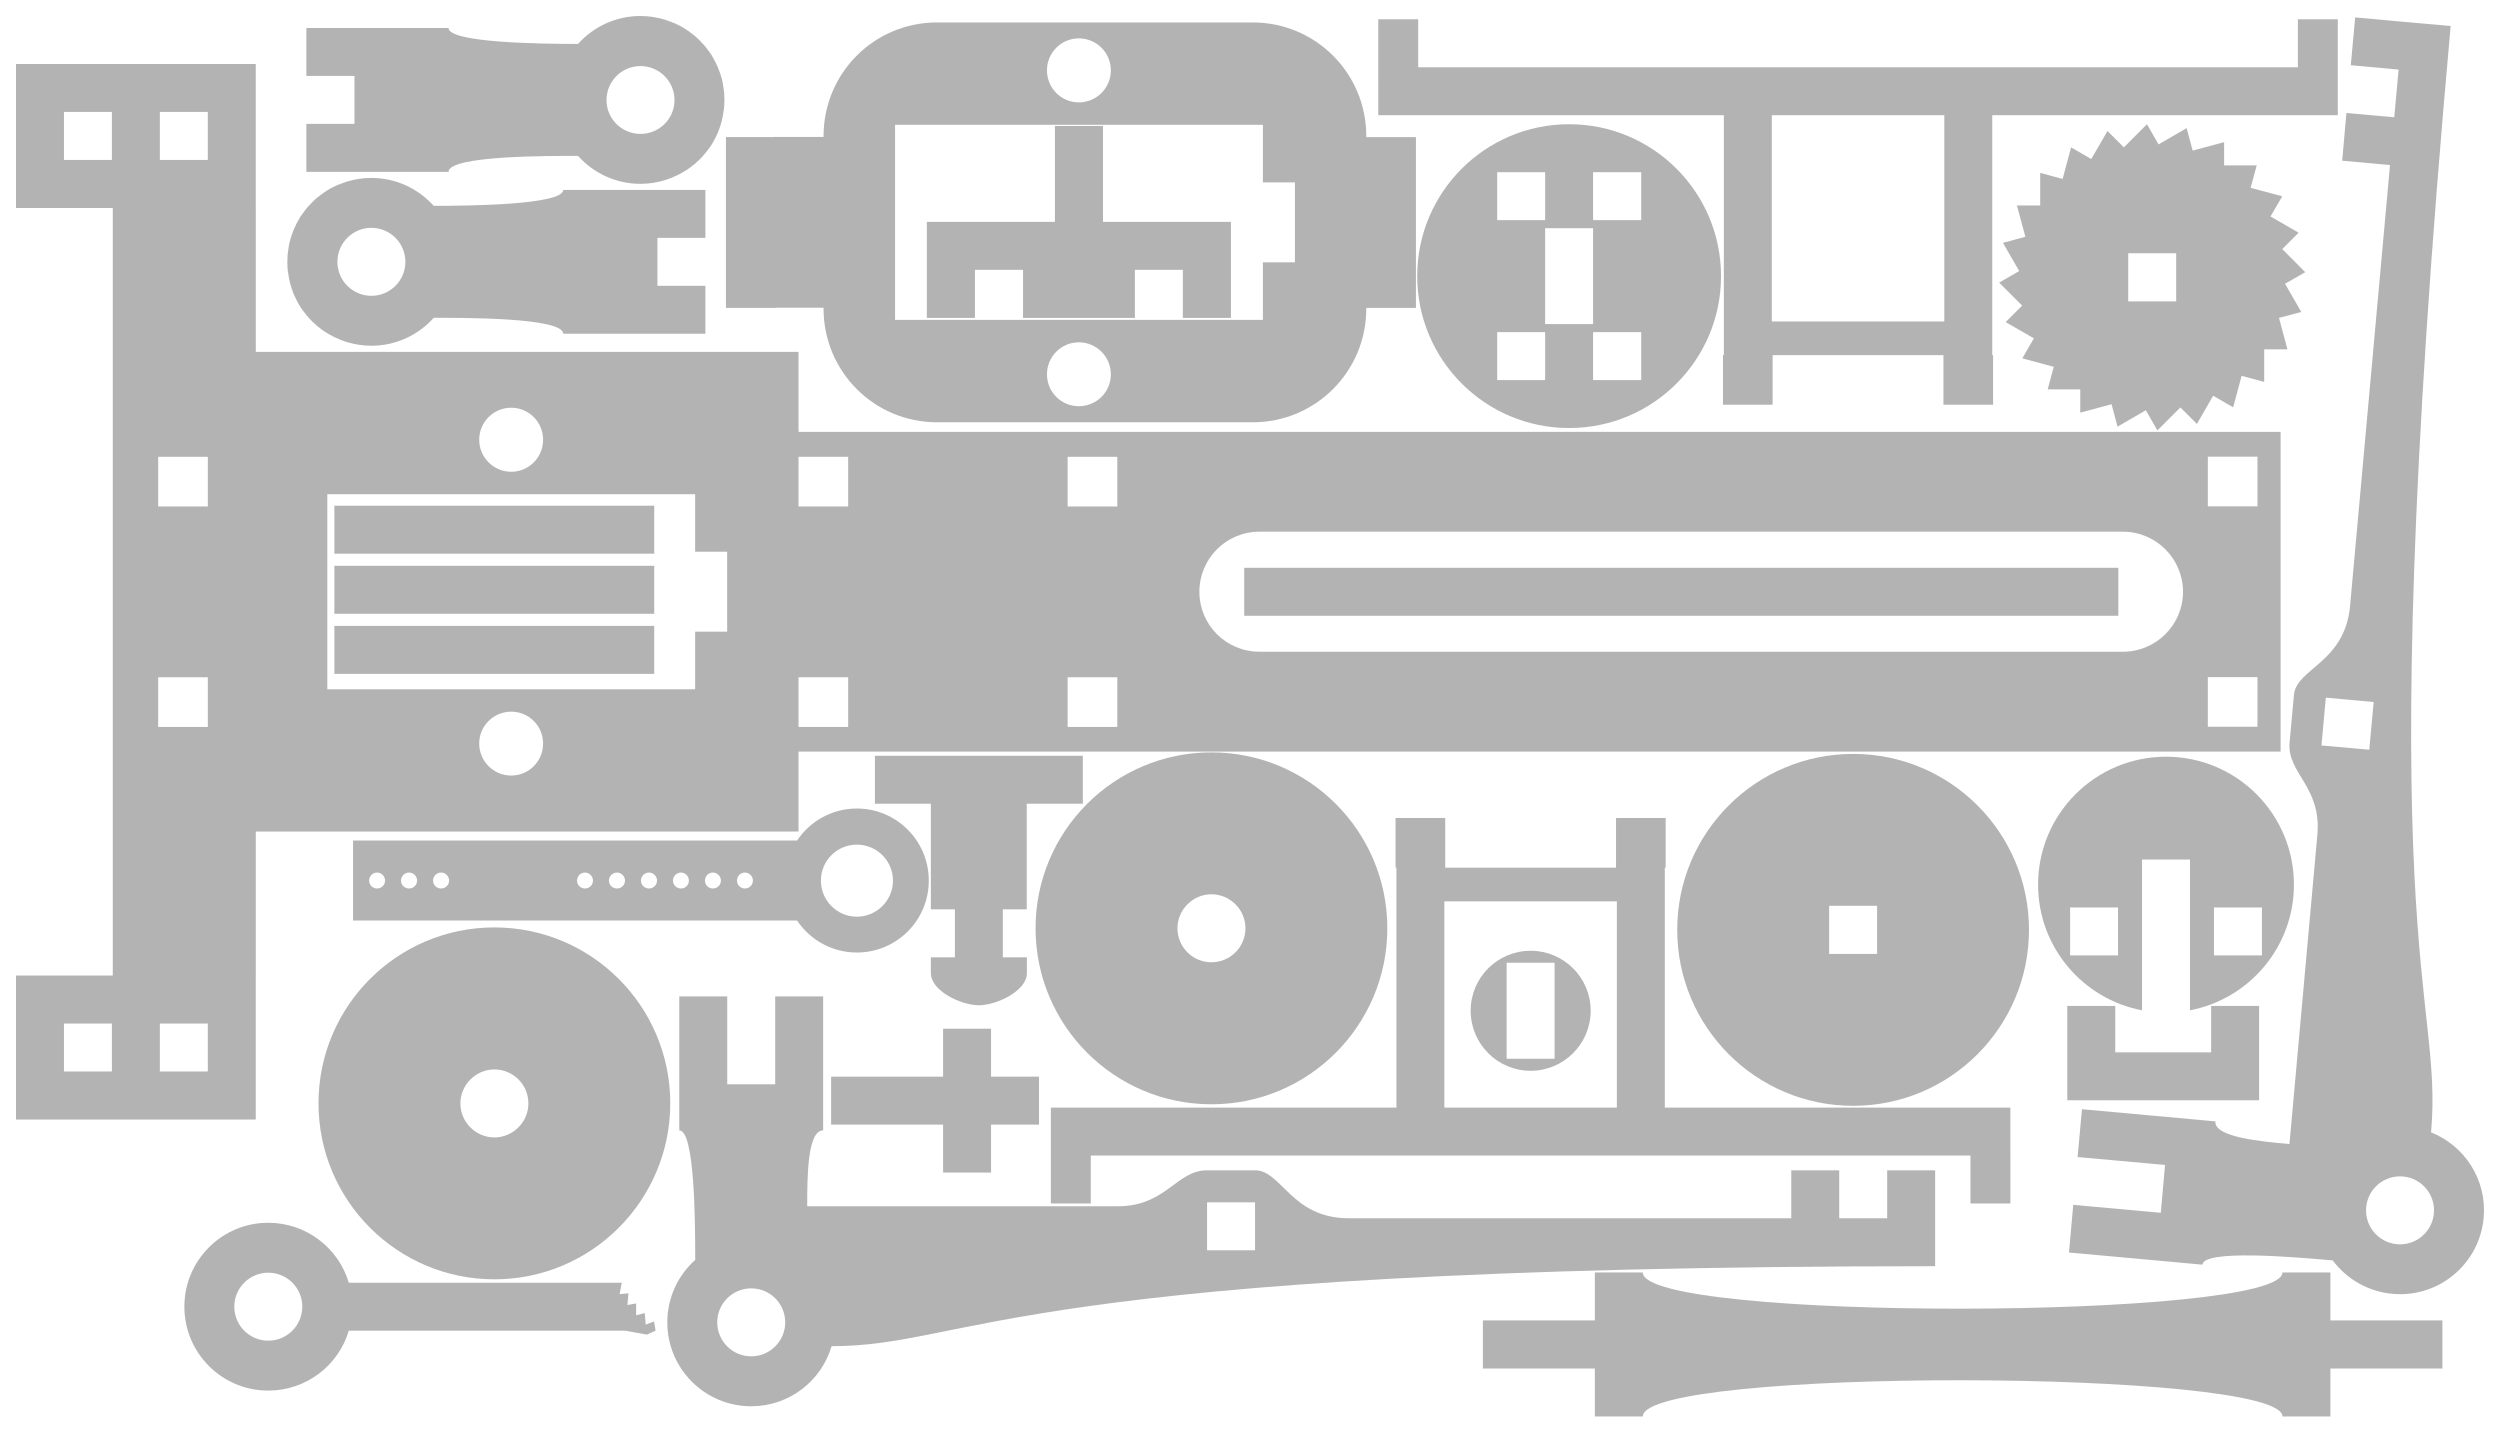
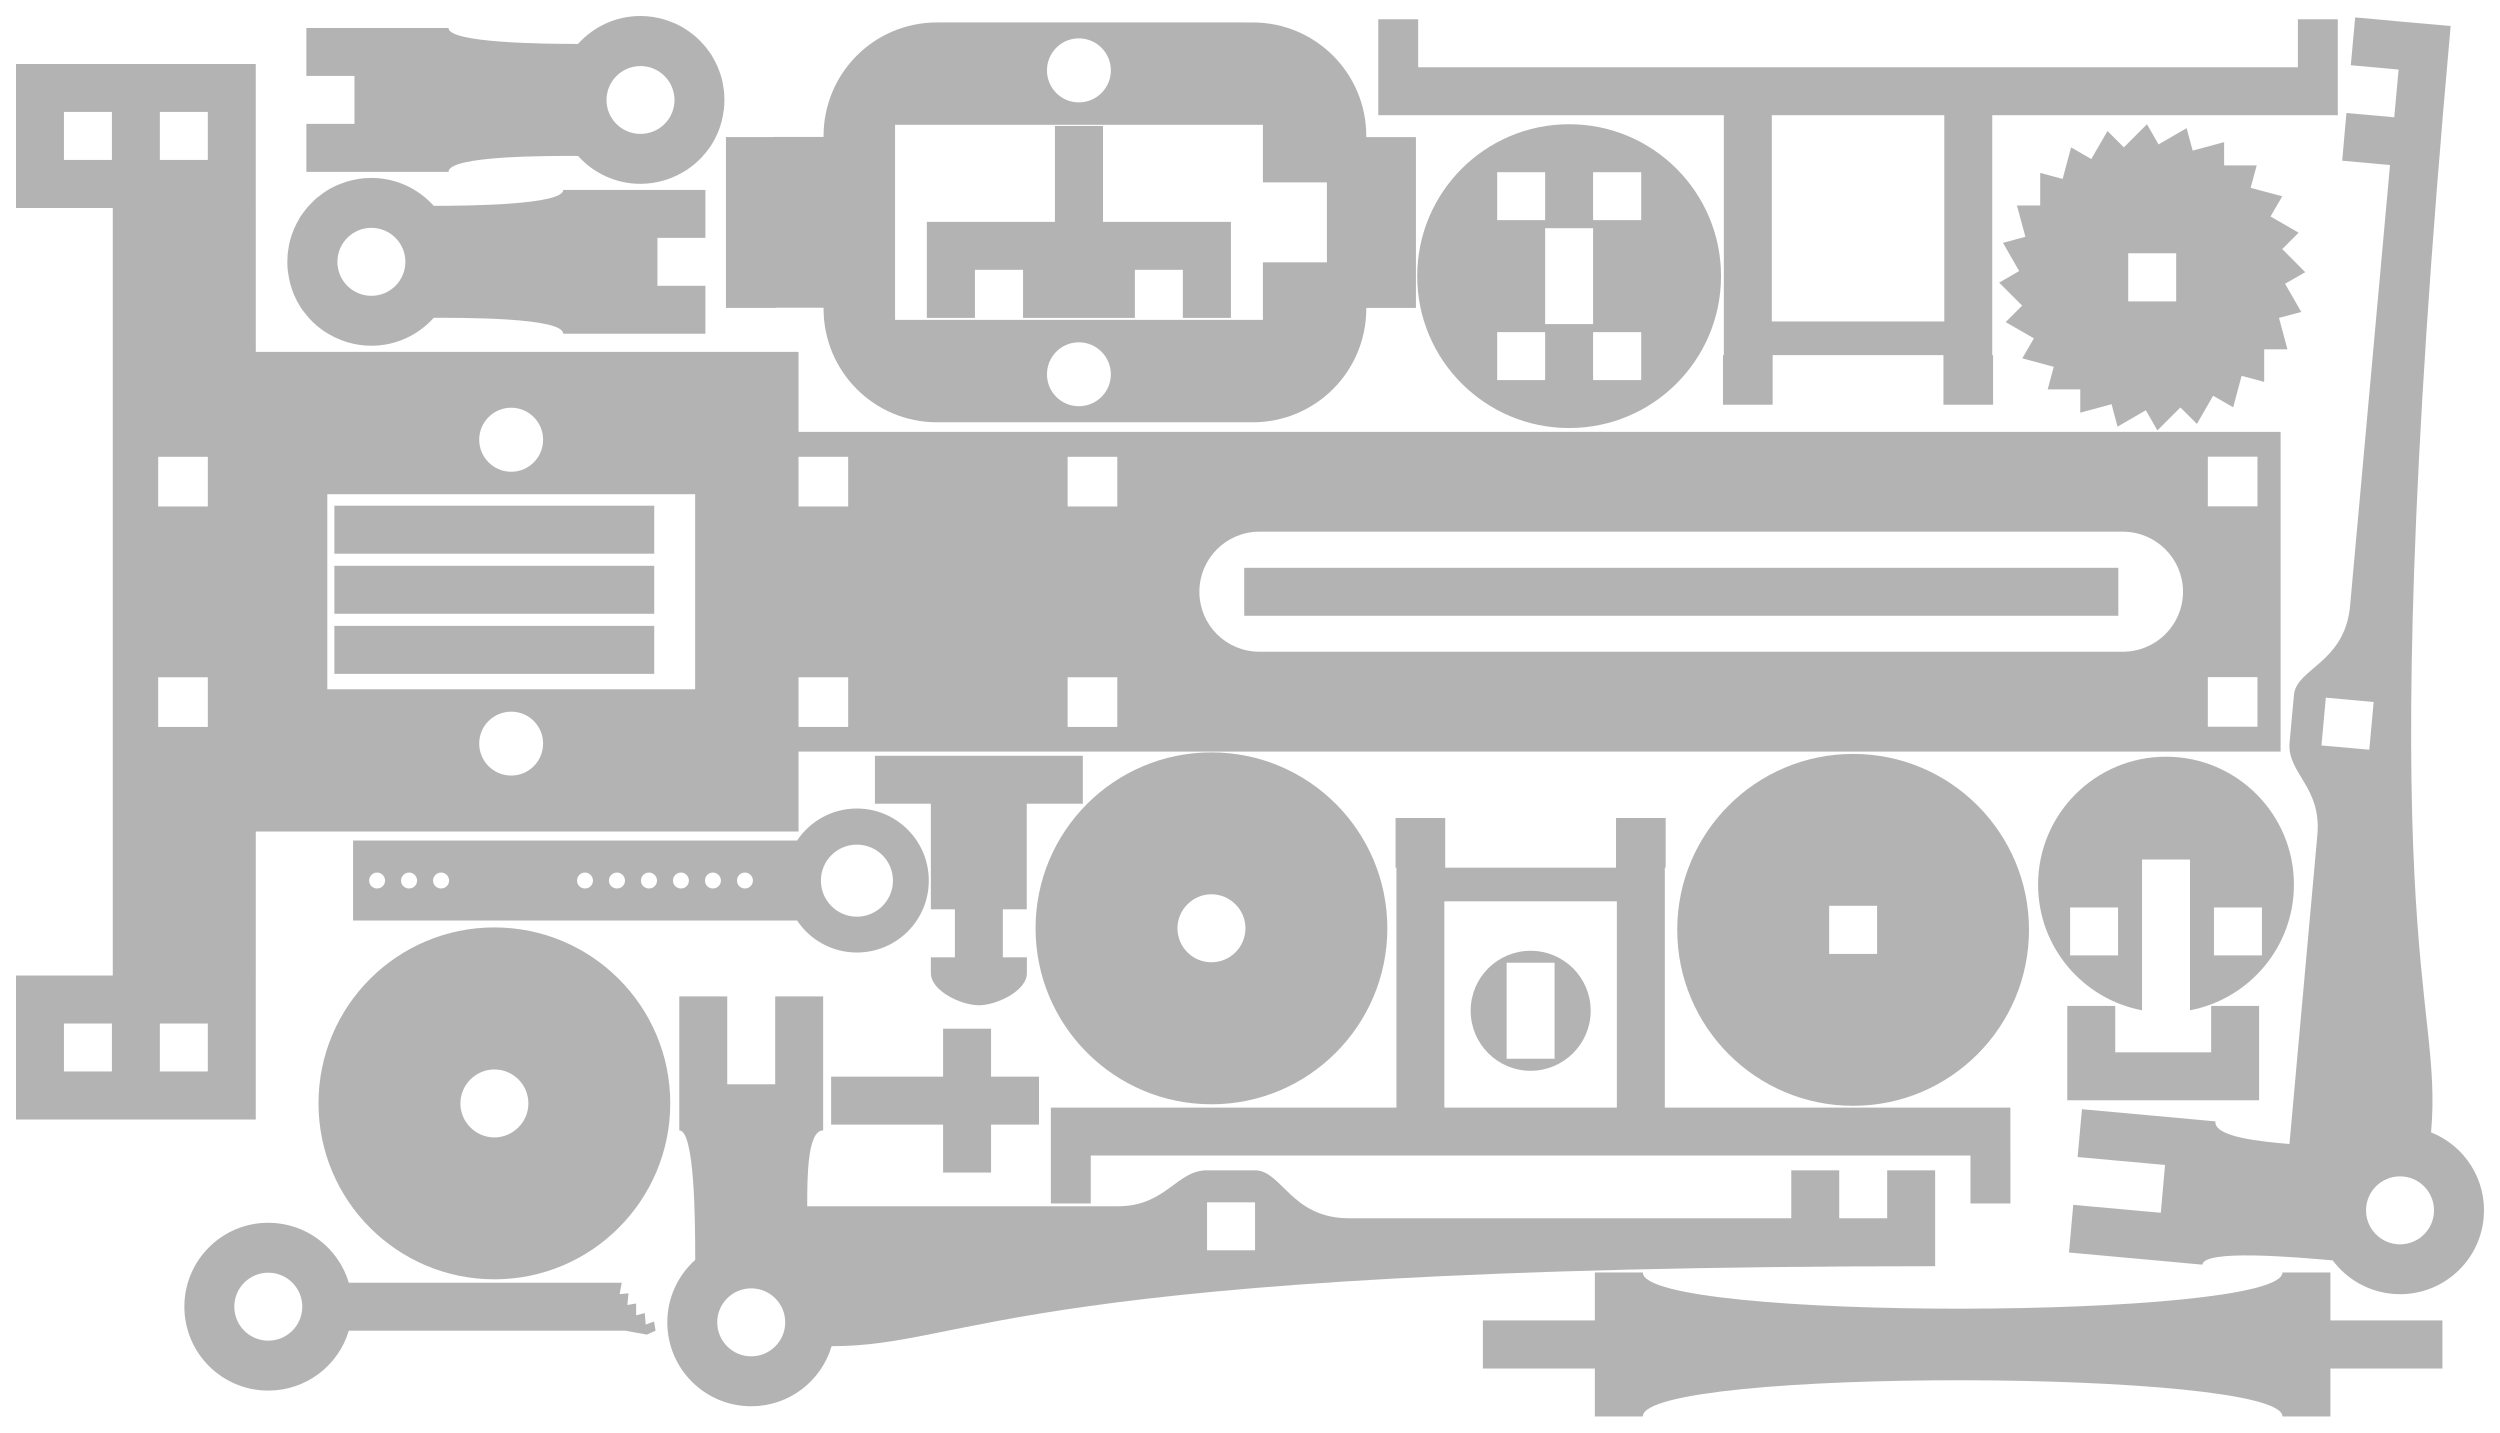
<svg xmlns="http://www.w3.org/2000/svg" width="553.906" height="317.382" id="svg5275" version="1.1">
  <defs id="defs5277" />
  <g id="layer3" style="display:none" transform="translate(-305.8893,58.93006)">
    <g style="display:inline" id="g9194" transform="matrix(0,1,1,0,660.2338,-298.0203)">
      <rect ry="0" y="-620.681" x="358.804" height="70.866" width="141.732" id="rect9196" style="opacity:0.757;color:#000000;fill:#473737;fill-opacity:0.757;fill-rule:nonzero;stroke:none;stroke-width:1;marker:none;visibility:visible;display:inline;overflow:visible;enable-background:accumulate" />
      <rect y="-587.906" x="500.536" height="5.315" width="14.173" id="rect9198" style="opacity:0.757;color:#000000;fill:#483737;fill-opacity:1;fill-rule:nonzero;stroke:none;stroke-width:1;marker:none;visibility:visible;display:inline;overflow:visible;enable-background:accumulate" />
      <path transform="matrix(2.084298,0,0,1.540568,-2109.006,-812.2696)" d="m 1218,147.362 c 0,12.703 -7.611,23 -17,23 -9.389,0 -17,-10.297 -17,-23 0,-12.703 7.611,-23 17,-23 9.389,0 17,10.297 17,23 z" id="path9200" style="opacity:0.757;color:#000000;fill:#473737;fill-opacity:0.757;fill-rule:nonzero;stroke:none;stroke-width:1;marker:none;visibility:visible;display:inline;overflow:visible;enable-background:accumulate" />
      <rect style="opacity:0.757;color:#000000;fill:#483737;fill-opacity:1;fill-rule:nonzero;stroke:none;stroke-width:1;marker:none;visibility:visible;display:inline;overflow:visible;enable-background:accumulate" id="rect9202" width="14.173" height="5.315" x="344.63" y="-587.906" />
      <g transform="translate(-847.2996,-930.6642)" id="g9204">
        <path style="opacity:0.757;color:#000000;fill:#483636;fill-opacity:0.573;fill-rule:nonzero;stroke:none;stroke-width:1;marker:none;visibility:visible;display:inline;overflow:visible;enable-background:accumulate" id="path9206" d="m 1476.439,313.436 c 0,4.686 -3.799,8.485 -8.485,8.485 -4.686,0 -8.485,-3.799 -8.485,-8.485 0,-4.686 3.799,-8.485 8.485,-8.485 4.686,0 8.485,3.799 8.485,8.485 z" transform="matrix(1.043957,0,0,1.043957,-168.7005,0.4867662)" />
        <path transform="matrix(1.043957,0,0,1.043957,-168.7005,35.919)" d="m 1476.439,313.436 c 0,4.686 -3.799,8.485 -8.485,8.485 -4.686,0 -8.485,-3.799 -8.485,-8.485 0,-4.686 3.799,-8.485 8.485,-8.485 4.686,0 8.485,3.799 8.485,8.485 z" id="path9208" style="opacity:0.757;color:#000000;fill:#483636;fill-opacity:0.573;fill-rule:nonzero;stroke:none;stroke-width:1;marker:none;visibility:visible;display:inline;overflow:visible;enable-background:accumulate" />
      </g>
      <g transform="translate(-848.7134,-961.7637)" id="g9210">
        <path transform="matrix(1.043957,0,0,1.043957,-340.9088,31.58627)" d="m 1476.439,313.436 c 0,4.686 -3.799,8.485 -8.485,8.485 -4.686,0 -8.485,-3.799 -8.485,-8.485 0,-4.686 3.799,-8.485 8.485,-8.485 4.686,0 8.485,3.799 8.485,8.485 z" id="path9212" style="opacity:0.757;color:#000000;fill:#483636;fill-opacity:0.573;fill-rule:nonzero;stroke:none;stroke-width:1;marker:none;visibility:visible;display:inline;overflow:visible;enable-background:accumulate" />
        <path style="opacity:0.757;color:#000000;fill:#483636;fill-opacity:0.573;fill-rule:nonzero;stroke:none;stroke-width:1;marker:none;visibility:visible;display:inline;overflow:visible;enable-background:accumulate" id="path9214" d="m 1476.439,313.436 c 0,4.686 -3.799,8.485 -8.485,8.485 -4.686,0 -8.485,-3.799 -8.485,-8.485 0,-4.686 3.799,-8.485 8.485,-8.485 4.686,0 8.485,3.799 8.485,8.485 z" transform="matrix(1.043957,0,0,1.043957,-340.9088,67.0185)" />
      </g>
    </g>
    <path transform="translate(0,-2.5390623e-6)" style="opacity:0.757;color:#000000;fill:#000000;fill-opacity:0.392;fill-rule:nonzero;stroke:none;stroke-width:0.999;marker:none;visibility:visible;display:inline;overflow:visible;enable-background:accumulate" d="m -121.998,171.944 0,43.219 81.5,0 0,-12.75 7.094,0 0,-17.719 -7.094,0 0,-12.75 -81.5,0 z" id="rect5375" />
    <g id="g5651" transform="translate(-842.1429,-7.571433)">
      <rect style="opacity:0.757;color:#000000;fill:#000000;fill-opacity:0.392;fill-rule:nonzero;stroke:none;stroke-width:0.999;marker:none;visibility:visible;display:inline;overflow:visible;enable-background:accumulate" id="rect5581" width="70.866" height="10.63" x="708.424" y="298.388" />
      <rect y="287.758" x="708.424" height="10.63" width="70.866" id="rect5583" style="opacity:0.757;color:#000000;fill:#000000;fill-opacity:0.392;fill-rule:nonzero;stroke:none;stroke-width:0.999;marker:none;visibility:visible;display:inline;overflow:visible;enable-background:accumulate" />
      <rect style="opacity:0.757;color:#000000;fill:#000000;fill-opacity:0.392;fill-rule:nonzero;stroke:none;stroke-width:0.999;marker:none;visibility:visible;display:inline;overflow:visible;enable-background:accumulate" id="rect5585" width="81.496" height="10.63" x="708.424" y="277.128" />
      <path transform="matrix(0.8267716,0,0,0.8267716,356.4555,-28.36796)" d="m 597.143,401.648 c 0,23.669 -19.188,42.857 -42.857,42.857 -23.669,0 -42.857,-19.188 -42.857,-42.857 0,-23.669 19.188,-42.857 42.857,-42.857 23.669,0 42.857,19.188 42.857,42.857 z" id="path5587" style="opacity:0.757;color:#000000;fill:#000000;fill-opacity:0.392;fill-rule:nonzero;stroke:none;stroke-width:0.999;marker:none;visibility:visible;display:inline;overflow:visible;enable-background:accumulate" />
      <path style="opacity:0.757;color:#000000;fill:#000000;fill-opacity:0.392;fill-rule:nonzero;stroke:none;stroke-width:0.999;marker:none;visibility:visible;display:inline;overflow:visible;enable-background:accumulate" d="m 813.567,269.781 -5.125,5.125 -3.625,-3.625 -3.594,6.219 -4.469,-2.594 -1.875,7 -4.969,-1.344 0,7.219 -5.156,0 1.875,6.938 -4.969,1.344 3.594,6.25 -4.438,2.562 5.094,5.094 -3.656,3.656 6.25,3.594 -2.562,4.438 6.969,1.875 -1.344,5 7.219,0 0,5.156 6.938,-1.875 1.312,4.969 6.281,-3.625 2.562,4.469 5.094,-5.094 3.656,3.656 3.594,-6.25 4.438,2.562 1.875,-6.969 5,1.344 0,-7.219 5.156,0 -1.875,-6.969 4.938,-1.312 -3.594,-6.25 4.469,-2.562 -5.094,-5.125 3.625,-3.625 -6.219,-3.594 2.594,-4.469 -7,-1.875 1.344,-4.969 -7.219,0 0,-5.156 -6.969,1.875 -1.344,-4.969 -6.219,3.594 -2.562,-4.469 z" id="path5589" />
      <rect style="opacity:0.757;color:#000000;fill:#000000;fill-opacity:0.392;fill-rule:nonzero;stroke:none;stroke-width:0.999;marker:none;visibility:visible;display:inline;overflow:visible;enable-background:accumulate" id="rect5591" width="10.63" height="10.63" x="809.408" y="298.388" />
    </g>
    <path style="opacity:0.757;color:#000000;fill:#000000;fill-opacity:0.392;fill-rule:nonzero;stroke:none;stroke-width:0.999;marker:none;visibility:visible;display:inline;overflow:visible;enable-background:accumulate" id="path5748" d="m 286.883,264.443 c 0,16.179 -13.116,29.294 -29.294,29.294 -16.179,0 -29.294,-13.116 -29.294,-29.294 0,-16.179 13.116,-29.294 29.294,-29.294 16.179,0 29.294,13.116 29.294,29.294 z" />
    <g transform="matrix(-1,0,0,1,630.1738,-162.0392)" id="g6128">
      <path style="opacity:0.757;color:#000000;fill:#000000;fill-opacity:0.392;fill-rule:nonzero;stroke:none;stroke-width:0.999;marker:none;visibility:visible;display:inline;overflow:visible;enable-background:accumulate" d="m 510.374,43.552 0,51.625 -15.938,0 0,12.156 15.938,0 0,17.719 81.5,0 0,-17.719 15.938,0 0,-12.156 -15.938,0 0,-51.625 -81.5,0 z" id="path6130" />
      <rect style="opacity:0.757;color:#000000;fill:#000000;fill-opacity:0.392;fill-rule:nonzero;stroke:none;stroke-width:0.999;marker:none;visibility:visible;display:inline;overflow:visible;enable-background:accumulate" id="rect6132" width="53.15" height="14.173" x="510.374" y="125.052" />
      <rect y="139.226" x="519.232" height="10.63" width="24.803" id="rect6134" style="opacity:0.757;color:#000000;fill:#000000;fill-opacity:0.392;fill-rule:nonzero;stroke:none;stroke-width:0.999;marker:none;visibility:visible;display:inline;overflow:visible;enable-background:accumulate" />
      <rect style="opacity:0.757;color:#000000;fill:#000000;fill-opacity:0.392;fill-rule:nonzero;stroke:none;stroke-width:0.999;marker:none;visibility:visible;display:inline;overflow:visible;enable-background:accumulate" id="rect6136" width="116.929" height="7.087" x="473.169" y="149.855" />
    </g>
    <rect transform="translate(0,-2.5390623e-6)" y="148.147" x="655.134" height="22.593" width="319.906" id="rect6184" style="opacity:0.757;color:#000000;fill:#000000;fill-opacity:0.392;fill-rule:nonzero;stroke:none;stroke-width:0.999;marker:none;visibility:visible;display:inline;overflow:visible;enable-background:accumulate" />
  </g>
  <g id="layer1" transform="translate(-305.8893,58.93006)">
-     <path style="opacity:0.757;color:#000000;fill:#000000;fill-opacity:0.392;fill-rule:nonzero;stroke:none;stroke-width:0.999;marker:none;visibility:visible;display:inline;overflow:visible;enable-background:accumulate" d="m 513.514,-53.961 c -13.948,0 -25.156,11.24 -25.156,25.188 l 0,0.188 -11,0 0,0.031 -10.625,0 0,37.844 11,0 0,-0.031 10.625,0 0,0.188 c 0,13.948 11.209,25.188 25.156,25.188 l 69.906,0 c 13.948,0 25.188,-11.24 25.188,-25.188 l 0,-0.156 11,0 0,-37.844 -11,0 0,-0.219 c 0,-13.948 -11.24,-25.188 -25.188,-25.188 l -69.906,0 z m 31.406,3.531 c 3.914,0 7.094,3.18 7.094,7.094 0,3.914 -3.18,7.094 -7.094,7.094 -3.914,0 -7.062,-3.18 -7.062,-7.094 0,-3.914 3.149,-7.094 7.062,-7.094 z m -40.719,19.156 81.5,0 0,12.75 7.094,0 0,17.719 -7.094,0 0,12.75 -81.5,0 0,-43.219 z m 40.719,48.188 c 3.914,0 7.094,3.18 7.094,7.094 0,3.914 -3.18,7.062 -7.094,7.062 -3.914,0 -7.062,-3.149 -7.062,-7.062 0,-3.914 3.149,-7.094 7.062,-7.094 z" id="rect3102" />
+     <path style="opacity:0.757;color:#000000;fill:#000000;fill-opacity:0.392;fill-rule:nonzero;stroke:none;stroke-width:0.999;marker:none;visibility:visible;display:inline;overflow:visible;enable-background:accumulate" d="m 513.514,-53.961 c -13.948,0 -25.156,11.24 -25.156,25.188 l 0,0.188 -11,0 0,0.031 -10.625,0 0,37.844 11,0 0,-0.031 10.625,0 0,0.188 c 0,13.948 11.209,25.188 25.156,25.188 l 69.906,0 c 13.948,0 25.188,-11.24 25.188,-25.188 l 0,-0.156 11,0 0,-37.844 -11,0 0,-0.219 c 0,-13.948 -11.24,-25.188 -25.188,-25.188 z m 31.406,3.531 c 3.914,0 7.094,3.18 7.094,7.094 0,3.914 -3.18,7.094 -7.094,7.094 -3.914,0 -7.062,-3.18 -7.062,-7.094 0,-3.914 3.149,-7.094 7.062,-7.094 z m -40.719,19.156 81.5,0 0,12.75 14.179,0 0,17.719 -14.179,0 0,12.75 -81.5,0 z m 40.719,48.188 c 3.914,0 7.094,3.18 7.094,7.094 0,3.914 -3.18,7.062 -7.094,7.062 -3.914,0 -7.062,-3.149 -7.062,-7.062 0,-3.914 3.149,-7.094 7.062,-7.094 z" id="rect3102" />
    <path style="opacity:0.757;color:#000000;fill:#000000;fill-opacity:0.392;fill-rule:nonzero;stroke:none;stroke-width:0.999;marker:none;visibility:visible;display:inline;overflow:visible;enable-background:accumulate" d="M 72.094,270.906 C 61.82,270.906 53.5,279.226 53.5,289.5 c 0,10.274 8.32,18.594 18.594,18.594 8.427,0 15.557,-5.597 17.844,-13.281 l 61.219,0 4.812,0.875 1.938,-0.875 -0.344,-2.031 -1.844,0.688 -0.219,-2.562 -1.906,0.5 0,-2.625 -1.938,0.344 0.25,-2.594 -1.969,0.188 0.469,-2.531 -60.469,0 c -2.287,-7.684 -9.417,-13.281 -17.844,-13.281 z m 0,11.062 c 4.158,0 7.531,3.373 7.531,7.531 0,4.158 -3.373,7.531 -7.531,7.531 -4.158,0 -7.531,-3.373 -7.531,-7.531 0,-4.158 3.373,-7.531 7.531,-7.531 z" transform="translate(293.238,-58.918)" id="rect5495" />
    <path style="opacity:0.757;color:#000000;fill:#000000;fill-opacity:0.392;fill-rule:nonzero;stroke:none;stroke-width:0.999;marker:none;visibility:visible;display:inline;overflow:visible;enable-background:accumulate" d="m 163.156,220.75 0,15.938 0,10.625 0,3.125 c 3.415,0 3.531,20.018 3.531,28.688 -3.794,3.412 -6.188,8.342 -6.188,13.844 0,10.274 8.32,18.594 18.594,18.594 8.437,0 15.537,-5.616 17.812,-13.312 31.05,0 39.182,-17.719 244.5,-17.719 l 0,-10.625 0,-10.625 -10.625,0 0,10.625 -10.625,0 0,-10.625 -10.625,0 0,10.625 -98.031,0 c -12.77,0 -14.865,-10.625 -20.781,-10.625 l -10.625,0 c -6.823,0 -9.067,7.969 -19.781,7.969 l -68.812,0 c 0,-6.659 0.056,-16.812 3.531,-16.812 l 0,-3.125 0,-10.625 0,-15.938 -10.625,0 0,15.938 0,3.531 -10.625,0 0,-3.531 0,-15.938 -10.625,0 z m 116.938,45.625 10.625,0 0,10.625 -10.625,0 0,-10.625 z m -101,19.062 c 4.158,0 7.531,3.373 7.531,7.531 0,4.158 -3.373,7.531 -7.531,7.531 -4.158,0 -7.531,-3.373 -7.531,-7.531 0,-4.158 3.373,-7.531 7.531,-7.531 z" transform="translate(293.238,-58.918)" id="path5631" />
    <path style="opacity:0.757;color:#000000;fill:#000000;fill-opacity:0.392;fill-rule:nonzero;stroke:none;stroke-width:0.999;marker:none;visibility:visible;display:inline;overflow:visible;enable-background:accumulate" d="m 447.801,-55.387 c -5.502,0 -10.432,2.393 -13.844,6.188 -7.587,-0.003 -28.688,-0.197 -28.688,-3.531 l -3.125,0 -7.094,0 -21.281,0 0,10.625 10.656,0 0,10.625 -10.656,0 0,10.625 28.375,0 3.125,0 c 0,-3.652 22.579,-3.531 28.688,-3.531 3.412,3.794 8.342,6.188 13.844,6.188 1.837,0 3.606,-0.286 5.281,-0.781 0.481,-0.142 0.974,-0.321 1.438,-0.5 0.379,-0.146 0.727,-0.299 1.094,-0.469 0.157,-0.073 0.314,-0.142 0.469,-0.219 0.367,-0.183 0.741,-0.388 1.094,-0.594 0.347,-0.203 0.699,-0.401 1.031,-0.625 0.055,-0.037 0.102,-0.087 0.156,-0.125 0.124,-0.085 0.254,-0.162 0.375,-0.25 0.688,-0.499 1.325,-1.038 1.938,-1.625 0.231,-0.222 0.468,-0.454 0.688,-0.688 0.272,-0.289 0.528,-0.6 0.781,-0.906 0.279,-0.338 0.557,-0.673 0.812,-1.031 0.177,-0.247 0.367,-0.494 0.531,-0.75 0.005,-0.007 -0.005,-0.024 0,-0.031 0.008,-0.012 0.023,-0.019 0.031,-0.031 0.52,-0.814 0.954,-1.668 1.344,-2.562 0.028,-0.063 0.067,-0.124 0.094,-0.188 0.165,-0.392 0.299,-0.782 0.438,-1.188 0.138,-0.402 0.265,-0.836 0.375,-1.25 0.019,-0.072 0.044,-0.146 0.062,-0.219 0.031,-0.123 0.034,-0.251 0.062,-0.375 0.053,-0.231 0.111,-0.453 0.156,-0.688 0.077,-0.402 0.137,-0.808 0.188,-1.219 0.015,-0.126 0.05,-0.249 0.062,-0.375 0.063,-0.625 0.094,-1.264 0.094,-1.906 0,-0.526 -0.02,-1.048 -0.062,-1.562 -0.01,-0.115 -0.02,-0.229 -0.031,-0.344 -0.013,-0.127 -0.047,-0.248 -0.062,-0.375 -0.051,-0.421 -0.108,-0.838 -0.188,-1.25 -0.034,-0.178 -0.055,-0.356 -0.094,-0.531 -0.066,-0.296 -0.139,-0.585 -0.219,-0.875 -0.101,-0.37 -0.22,-0.734 -0.344,-1.094 -0.162,-0.472 -0.333,-0.921 -0.531,-1.375 -0.333,-0.765 -0.727,-1.512 -1.156,-2.219 -0.08,-0.132 -0.136,-0.277 -0.219,-0.406 -0.152,-0.238 -0.337,-0.457 -0.5,-0.688 -0.204,-0.287 -0.406,-0.569 -0.625,-0.844 -0.152,-0.191 -0.31,-0.378 -0.469,-0.562 -0.13,-0.15 -0.272,-0.292 -0.406,-0.438 -0.262,-0.284 -0.534,-0.577 -0.812,-0.844 -0.336,-0.322 -0.672,-0.641 -1.031,-0.938 -0.018,-0.014 -0.045,-0.017 -0.062,-0.031 -0.378,-0.309 -0.754,-0.596 -1.156,-0.875 -0.323,-0.224 -0.663,-0.452 -1,-0.656 -0.154,-0.093 -0.311,-0.192 -0.469,-0.281 -0.236,-0.133 -0.477,-0.252 -0.719,-0.375 -0.258,-0.131 -0.516,-0.255 -0.781,-0.375 -0.204,-0.092 -0.417,-0.165 -0.625,-0.25 -0.327,-0.133 -0.664,-0.26 -1,-0.375 -0.248,-0.085 -0.497,-0.175 -0.75,-0.25 -1.675,-0.495 -3.445,-0.781 -5.281,-0.781 z m 0,11.094 c 4.158,0 7.531,3.373 7.531,7.531 0,4.158 -3.373,7.5 -7.531,7.5 -4.158,0 -7.531,-3.342 -7.531,-7.5 0,-4.158 3.373,-7.531 7.531,-7.531 z" id="path6208" />
    <path style="opacity:0.757;color:#000000;fill:#000000;fill-opacity:0.392;fill-rule:nonzero;stroke:none;stroke-width:0.999;marker:none;visibility:visible;display:inline;overflow:visible;enable-background:accumulate" d="m 94.906,39.406 c -1.837,0 -3.606,0.286 -5.281,0.781 -0.253,0.075 -0.502,0.165 -0.75,0.25 -0.336,0.115 -0.673,0.242 -1,0.375 -0.208,0.085 -0.421,0.158 -0.625,0.25 -0.265,0.12 -0.523,0.244 -0.781,0.375 -0.242,0.123 -0.483,0.242 -0.719,0.375 -0.157,0.089 -0.314,0.188 -0.469,0.281 -0.337,0.204 -0.677,0.432 -1,0.656 -0.402,0.279 -0.778,0.566 -1.156,0.875 -0.018,0.014 -0.045,0.017 -0.062,0.031 -0.36,0.296 -0.695,0.615 -1.031,0.938 -0.279,0.267 -0.551,0.56 -0.812,0.844 -0.134,0.146 -0.277,0.288 -0.406,0.438 -0.159,0.185 -0.317,0.371 -0.469,0.562 -0.219,0.275 -0.421,0.556 -0.625,0.844 -0.163,0.23 -0.348,0.45 -0.5,0.688 C 79.136,48.098 79.08,48.243 79,48.375 c -0.43,0.707 -0.823,1.454 -1.156,2.219 -0.198,0.454 -0.37,0.903 -0.531,1.375 -0.123,0.36 -0.242,0.724 -0.344,1.094 -0.08,0.29 -0.153,0.579 -0.219,0.875 -0.039,0.176 -0.06,0.354 -0.094,0.531 -0.079,0.412 -0.136,0.829 -0.188,1.25 -0.015,0.127 -0.05,0.248 -0.062,0.375 -0.012,0.115 -0.022,0.228 -0.031,0.344 -0.043,0.515 -0.062,1.036 -0.062,1.562 0,0.642 0.03,1.281 0.094,1.906 0.013,0.126 0.047,0.249 0.062,0.375 0.05,0.411 0.111,0.817 0.188,1.219 0.045,0.234 0.103,0.456 0.156,0.688 0.029,0.124 0.032,0.252 0.062,0.375 0.018,0.072 0.043,0.147 0.062,0.219 0.11,0.414 0.237,0.848 0.375,1.25 0.139,0.405 0.272,0.796 0.438,1.188 0.027,0.064 0.066,0.124 0.094,0.188 0.39,0.894 0.824,1.748 1.344,2.562 0.008,0.012 0.024,0.019 0.031,0.031 0.005,0.007 -0.005,0.024 0,0.031 0.165,0.255 0.355,0.503 0.531,0.75 0.255,0.358 0.533,0.693 0.812,1.031 0.253,0.306 0.51,0.617 0.781,0.906 0.22,0.233 0.456,0.466 0.688,0.688 0.612,0.587 1.25,1.126 1.938,1.625 0.121,0.088 0.251,0.165 0.375,0.25 0.054,0.037 0.101,0.088 0.156,0.125 0.332,0.224 0.684,0.422 1.031,0.625 0.353,0.206 0.726,0.411 1.094,0.594 0.154,0.077 0.312,0.146 0.469,0.219 0.366,0.17 0.715,0.322 1.094,0.469 0.464,0.179 0.956,0.358 1.438,0.5 1.675,0.495 3.445,0.781 5.281,0.781 5.502,0 10.432,-2.393 13.844,-6.188 6.108,0 28.688,-0.121 28.688,3.531 l 3.125,0 28.375,0 0,-10.625 -10.625,0 0,-10.625 10.625,0 0,-10.625 -21.281,0 -7.094,0 -3.125,0 c 0,3.334 -21.1,3.529 -28.688,3.531 -3.412,-3.794 -8.342,-6.188 -13.844,-6.188 z m 0.031,11.062 c 4.158,0 7.531,3.373 7.531,7.531 0,4.158 -3.373,7.531 -7.531,7.531 -4.158,0 -7.531,-3.373 -7.531,-7.531 0,-4.158 3.373,-7.531 7.531,-7.531 z" transform="translate(293.238,-58.918)" id="path6368" />
    <path style="opacity:0.757;color:#000000;fill:#000000;fill-opacity:0.392;fill-rule:nonzero;stroke:none;stroke-width:0.999;marker:none;visibility:visible;display:inline;overflow:visible;enable-background:accumulate" d="M 534.469,3.844 533.5,14.438 l 10.594,0.969 -0.969,10.562 -10.594,-0.938 -0.938,10.562 10.594,0.969 -8.844,97.625 c -1.149,12.718 -11.905,13.857 -12.438,19.75 L 519.938,164.5 c -0.614,6.796 7.12,9.767 6.156,20.438 l -6.188,68.531 C 513.274,252.87 503.187,251.899 503.5,248.438 l -3.125,-0.281 -10.594,-0.969 -15.844,-1.438 -0.969,10.594 15.875,1.438 3.5,0.312 -0.938,10.594 L 487.875,268.375 472,266.938 471.062,277.5 l 15.875,1.438 10.562,0.969 3.125,0.281 c 0.307,-3.401 20.24,-1.717 28.875,-0.938 3.057,4.086 7.771,6.911 13.25,7.406 10.232,0.924 19.263,-6.612 20.188,-16.844 0.759,-8.403 -4.196,-15.979 -11.656,-18.938 C 554.074,219.951 537.159,210.236 555.625,5.75 L 545.031,4.812 534.469,3.844 z m -6.5,150.719 10.594,0.969 -0.969,10.562 L 527,165.156 527.969,154.562 z m 16.438,106.062 c 4.158,0 7.531,3.373 7.531,7.531 0,4.158 -3.373,7.531 -7.531,7.531 -4.158,0 -7.531,-3.373 -7.531,-7.531 0,-4.158 3.373,-7.531 7.531,-7.531 z" transform="translate(293.238,-58.918)" id="path6375" />
-     <path style="opacity:0.757;color:#000000;fill:#000000;fill-opacity:0.392;fill-rule:nonzero;stroke:none;stroke-width:0.999;marker:none;visibility:visible;display:inline;overflow:visible;enable-background:accumulate" d="m 309.433,-44.75 0,31.906 21.442,0 0,170.062 -21.442,0 0,31.906 53.125,0 0,-31.906 0.005,0 0,-31.906 120.25,0 0,-17.719 93.5,0 115.094,0 109.156,0 2.062,0 8.562,0 0,-70.844 -8.562,0 -2.062,0 -109.156,0 -115.094,0 -93.5,0 0,-17.719 -120.25,0 0,-31.875 -0.005,0 0,-31.906 z m 10.625,10.625 10.625,0 0,10.625 -10.438,0 -0.188,0 z m 21.25,0 10.625,0 0,10.625 -10.625,0 z m 77.849,65.531 c 3.914,0 7.062,3.18 7.062,7.094 0,3.914 -3.149,7.094 -7.062,7.094 -3.914,0 -7.094,-3.18 -7.094,-7.094 0,-3.914 3.18,-7.094 7.094,-7.094 z M 795.062,42.25 l 11,0 0,11 -11,0 z m -454.125,0.031 11,0 0,11 -11,0 z m 141.875,0 11,0 0,11 -11,0 z m 59.625,0 11,0 0,11 -11,0 z m -164.031,8.281 81.5,0 0,12.75 7.094,0 0,17.719 -7.094,0 0,12.75 -81.5,0 z m 206.5,8.312 95.688,0 95.656,0 c 7.338,0 13.312,5.974 13.312,13.312 0,7.338 -5.974,13.281 -13.312,13.281 l -95.656,0 -95.688,0 c -7.338,0 -13.281,-5.943 -13.281,-13.281 0,-7.338 5.943,-13.312 13.281,-13.312 z m 210.156,32.219 11,0 0,11 -11,0 z m -454.125,0.031 11,0 0,11 -11,0 z m 141.875,0 11,0 0,11 -11,0 z m 59.625,0 11,0 0,11 -11,0 z M 419.156,98.75 c 3.914,0 7.062,3.149 7.062,7.062 0,3.914 -3.149,7.094 -7.062,7.094 -3.914,0 -7.094,-3.18 -7.094,-7.094 0,-3.914 3.18,-7.062 7.094,-7.062 z m -99.099,69.094 0.188,0 10.438,0 0,10.625 -10.625,0 z m 21.25,0 10.625,0 0,10.625 -10.625,0 z" id="rect6227" transform="translate(0,2.5390623e-6)" />
+     <path style="opacity:0.757;color:#000000;fill:#000000;fill-opacity:0.392;fill-rule:nonzero;stroke:none;stroke-width:0.999;marker:none;visibility:visible;display:inline;overflow:visible;enable-background:accumulate" d="m 309.433,-44.75 0,31.906 21.442,0 0,170.062 -21.442,0 0,31.906 53.125,0 0,-31.906 0.005,0 0,-31.906 120.25,0 0,-17.719 93.5,0 115.094,0 109.156,0 2.062,0 8.562,0 0,-70.844 -8.562,0 -2.062,0 -109.156,0 -115.094,0 -93.5,0 0,-17.719 -120.25,0 0,-31.875 -0.005,0 0,-31.906 z m 10.625,10.625 10.625,0 0,10.625 -10.438,0 -0.188,0 z m 21.25,0 10.625,0 0,10.625 -10.625,0 z m 77.849,65.531 c 3.914,0 7.062,3.18 7.062,7.094 0,3.914 -3.149,7.094 -7.062,7.094 -3.914,0 -7.094,-3.18 -7.094,-7.094 0,-3.914 3.18,-7.094 7.094,-7.094 z M 795.062,42.25 l 11,0 0,11 -11,0 z m -454.125,0.031 11,0 0,11 -11,0 z m 141.875,0 11,0 0,11 -11,0 z m 59.625,0 11,0 0,11 -11,0 z m -164.031,8.281 81.5,0 c 0,21.957 0,43.219 0,43.219 l -81.5,0 z m 206.5,8.312 95.688,0 95.656,0 c 7.338,0 13.312,5.974 13.312,13.312 0,7.338 -5.974,13.281 -13.312,13.281 l -95.656,0 -95.688,0 c -7.338,0 -13.281,-5.943 -13.281,-13.281 0,-7.338 5.943,-13.312 13.281,-13.312 z m 210.156,32.219 11,0 0,11 -11,0 z m -454.125,0.031 11,0 0,11 -11,0 z m 141.875,0 11,0 0,11 -11,0 z m 59.625,0 11,0 0,11 -11,0 z M 419.156,98.75 c 3.914,0 7.062,3.149 7.062,7.062 0,3.914 -3.149,7.094 -7.062,7.094 -3.914,0 -7.094,-3.18 -7.094,-7.094 0,-3.914 3.18,-7.062 7.094,-7.062 z m -99.099,69.094 0.188,0 10.438,0 0,10.625 -10.625,0 z m 21.25,0 10.625,0 0,10.625 -10.625,0 z" id="rect6227" transform="translate(0,2.5390623e-6)" />
    <path style="opacity:0.757;color:#000000;fill:#000000;fill-opacity:0.392;fill-rule:nonzero;stroke:none;stroke-width:0.999;marker:none;visibility:visible;display:inline;overflow:visible;enable-background:accumulate" d="m 545.801,108.525 -46.062,0 0,10.625 12.395,0 0,10.651 0,12.75 5.324,0 0,10.625 -5.324,0 0,3.531 c 0,3.914 6.723,7.094 10.637,7.094 3.914,0 10.639,-3.18 10.639,-7.094 l 0,-3.531 -5.326,0 0,-10.625 5.295,0 0,-12.75 0,-10.651 12.424,0 z" id="path5728" />
    <path style="opacity:0.757;color:#000000;fill:#000000;fill-opacity:0.392;fill-rule:nonzero;stroke:none;stroke-width:0.999;marker:none;visibility:visible;display:inline;overflow:visible;enable-background:accumulate" d="m 122.188,205.469 c -21.526,0 -38.969,17.443 -38.969,38.969 0,21.526 17.443,39 38.969,39 21.526,0 38.969,-17.474 38.969,-39 0,-21.526 -17.443,-38.969 -38.969,-38.969 z m 0,31.469 c 2.063,0 3.952,0.843 5.312,2.188 1.381,1.365 2.219,3.249 2.219,5.344 0,2.087 -0.847,3.949 -2.219,5.312 -1.361,1.353 -3.241,2.219 -5.312,2.219 -2.079,0 -3.95,-0.856 -5.312,-2.219 -1.363,-1.363 -2.219,-3.233 -2.219,-5.312 0,-2.079 0.856,-3.95 2.219,-5.312 l 0,-0.031 0.031,0 c 1.36,-1.344 3.218,-2.188 5.281,-2.188 z" transform="translate(293.238,-58.918)" id="path5673" />
    <path style="opacity:0.757;color:#000000;fill:#000000;fill-opacity:0.392;fill-rule:nonzero;stroke:none;stroke-width:0.999;marker:none;visibility:visible;display:inline;overflow:visible;enable-background:accumulate" d="m 781.578,-31.406 -5.125,5.125 -3.625,-3.625 -3.594,6.219 -4.469,-2.594 -1.875,7 -4.969,-1.344 0,7.219 -5.156,0 1.875,6.938 -4.969,1.344 3.594,6.25 -4.438,2.562 5.094,5.094 -3.656,3.656 6.25,3.594 -2.562,4.438 6.969,1.875 -1.344,5 7.219,0 0,5.156 6.938,-1.875 1.312,4.969 6.281,-3.625 2.562,4.469 5.094,-5.094 3.656,3.656 3.594,-6.25 4.438,2.562 1.875,-6.969 5,1.344 0,-7.219 5.156,0 -1.875,-6.969 4.938,-1.312 -3.594,-6.25 4.469,-2.562 -5.094,-5.125 3.625,-3.625 -6.219,-3.594 2.594,-4.469 -7,-1.875 1.344,-4.969 -7.219,0 0,-5.156 -6.969,1.875 -1.344,-4.969 -6.219,3.594 -2.562,-4.469 z m -4.156,28.594 10.625,0 0,10.656 -10.625,0 0,-10.656 z" id="path5381" />
    <path style="opacity:0.757;color:#000000;fill:#000000;fill-opacity:0.392;fill-rule:nonzero;stroke:none;stroke-width:0.999;marker:none;visibility:visible;display:inline;overflow:visible;enable-background:accumulate" d="m 653.547,-31.406 c -18.591,0 -33.656,15.066 -33.656,33.656 0,18.591 15.066,33.656 33.656,33.656 18.591,0 33.656,-15.066 33.656,-33.656 0,-18.591 -15.066,-33.656 -33.656,-33.656 z m -15.938,10.625 10.625,0 0,10.625 -10.625,0 z m 21.25,0 10.656,0 0,10.625 -10.656,0 z m -10.625,12.404 10.625,0 0,21.253 -10.625,0 z m -10.625,23.033 10.625,0 0,10.625 -10.625,0 z m 21.25,0 10.656,0 0,10.625 -10.656,0 z" id="path5679" />
    <path style="opacity:0.757;color:#000000;fill:#000000;fill-opacity:0.392;fill-rule:nonzero;stroke:none;stroke-width:0.999;marker:none;visibility:visible;display:inline;overflow:visible;enable-background:accumulate" d="m 339.125,210.656 c -7.343,0 -13.281,5.938 -13.281,13.281 0,7.343 5.938,13.312 13.281,13.312 7.343,0 13.312,-5.969 13.312,-13.312 0,-7.343 -5.969,-13.281 -13.312,-13.281 z m -5.312,2.645 10.625,0 0,21.274 -10.625,0 z" transform="translate(305.8893,-58.93006)" id="path5705" />
    <path style="opacity:0.757;color:#000000;fill:#000000;fill-opacity:0.392;fill-rule:nonzero;stroke:none;stroke-width:0.999;marker:none;visibility:visible;display:inline;overflow:visible;enable-background:accumulate" d="m 525.469,200.867 0,-10.625 10.625,0 0,-10.625 -10.625,0 0,-10.625 -10.625,0 0,10.625 -24.812,0 0,10.625 24.812,0 0,10.625 10.625,0 z" id="rect5710" />
    <path style="opacity:0.757;color:#000000;fill:#000000;fill-opacity:0.392;fill-rule:nonzero;stroke:none;stroke-width:0.999;marker:none;visibility:visible;display:inline;overflow:visible;enable-background:accumulate" d="m 495.738,120.207 c -5.529,0 -10.39,2.82 -13.25,7.094 l -98.375,0 0,8.875 0,8.844 98.375,0 c 2.86,4.274 7.721,7.094 13.25,7.094 8.806,0 15.938,-7.131 15.938,-15.938 0,-8.806 -7.131,-15.969 -15.938,-15.969 z m 0,8 c 4.403,0 8,3.566 8,7.969 0,4.403 -3.597,8 -8,8 -4.403,0 -7.969,-3.597 -7.969,-8 0,-4.403 3.566,-7.969 7.969,-7.969 z m -106.312,6.188 c 0.978,0 1.781,0.803 1.781,1.781 0,0.978 -0.803,1.75 -1.781,1.75 -0.978,0 -1.75,-0.772 -1.75,-1.75 0,-0.978 0.772,-1.781 1.75,-1.781 z m 7.094,0 c 0.978,0 1.781,0.803 1.781,1.781 0,0.978 -0.803,1.75 -1.781,1.75 -0.978,0 -1.781,-0.772 -1.781,-1.75 0,-0.978 0.803,-1.781 1.781,-1.781 z m 7.094,0 c 0.978,0 1.781,0.803 1.781,1.781 0,0.978 -0.803,1.75 -1.781,1.75 -0.978,0 -1.781,-0.772 -1.781,-1.75 0,-0.978 0.803,-1.781 1.781,-1.781 z m 31.875,0 c 0.978,0 1.781,0.803 1.781,1.781 0,0.978 -0.803,1.75 -1.781,1.75 -0.978,0 -1.75,-0.772 -1.75,-1.75 0,-0.978 0.772,-1.781 1.75,-1.781 z m 7.094,0 c 0.978,0 1.781,0.803 1.781,1.781 0,0.978 -0.803,1.75 -1.781,1.75 -0.978,0 -1.781,-0.772 -1.781,-1.75 0,-0.978 0.803,-1.781 1.781,-1.781 z m 7.094,0 c 0.978,0 1.781,0.803 1.781,1.781 0,0.978 -0.803,1.75 -1.781,1.75 -0.978,0 -1.781,-0.772 -1.781,-1.75 0,-0.978 0.803,-1.781 1.781,-1.781 z m 7.094,0 c 0.978,0 1.75,0.803 1.75,1.781 0,0.978 -0.772,1.75 -1.75,1.75 -0.978,0 -1.781,-0.772 -1.781,-1.75 0,-0.978 0.803,-1.781 1.781,-1.781 z m 7.062,0 c 0.978,0 1.781,0.803 1.781,1.781 0,0.978 -0.803,1.75 -1.781,1.75 -0.978,0 -1.75,-0.772 -1.75,-1.75 0,-0.978 0.772,-1.781 1.75,-1.781 z m 7.094,0 c 0.978,0 1.781,0.803 1.781,1.781 0,0.978 -0.803,1.75 -1.781,1.75 -0.978,0 -1.75,-0.772 -1.75,-1.75 0,-0.978 0.772,-1.781 1.75,-1.781 z" id="rect5788" />
    <path style="opacity:0.757;color:#000000;fill:#000000;fill-opacity:0.392;fill-rule:nonzero;stroke:none;stroke-width:0.999;marker:none;visibility:visible;display:inline;overflow:visible;enable-background:accumulate" d="m 539.618,-31.021 0,21.25 -28.375,0 0,21.281 10.656,0 0,-10.656 10.656,0 0,10.656 24.781,0 0,-10.656 10.625,0 0,10.656 10.656,0 0,-21.281 -28.344,0 0,-21.25 -10.656,0 z" id="rect5993" />
    <path style="opacity:0.757;color:#000000;fill:#000000;fill-opacity:0.392;fill-rule:nonzero;stroke:none;stroke-width:0.999;marker:none;visibility:visible;display:inline;overflow:visible;enable-background:accumulate" d="m 281.062,166.688 c -21.526,0 -38.969,17.443 -38.969,38.969 0,21.526 17.443,39 38.969,39 21.526,0 38.969,-17.474 38.969,-39 0,-21.526 -17.443,-38.969 -38.969,-38.969 z m 0,31.438 c 2.071,0 3.951,0.866 5.312,2.219 1.372,1.364 2.219,3.225 2.219,5.312 0,2.088 -0.846,3.98 -2.219,5.344 -1.361,1.353 -3.242,2.188 -5.312,2.188 -2.079,0 -3.95,-0.825 -5.312,-2.188 -1.363,-1.363 -2.219,-3.265 -2.219,-5.344 0,-2.079 0.856,-3.95 2.219,-5.312 1.363,-1.363 3.233,-2.219 5.312,-2.219 z" transform="translate(293.238,-58.918)" id="path6223" />
    <path style="opacity:0.757;color:#000000;fill:#000000;fill-opacity:0.392;fill-rule:nonzero;stroke:none;stroke-width:0.999;marker:none;visibility:visible;display:inline;overflow:visible;enable-background:accumulate" d="m 847.032,233.627 -24.812,0 0,-10.625 -10.625,0 c 0,10.511 -141.719,10.885 -141.719,0 l -10.625,0 0,10.625 -24.812,0 0,0.031 0,10.594 0,0.031 24.812,0 0,10.625 10.625,0 c 0,-10.885 141.719,-10.511 141.719,0 l 10.625,0 0,-10.625 24.812,0 0,-0.031 0,-10.594 z" id="rect6262" />
    <path style="opacity:0.757;color:#000000;fill:#000000;fill-opacity:0.392;fill-rule:nonzero;stroke:none;stroke-width:0.999;marker:none;visibility:visible;display:inline;overflow:visible;enable-background:accumulate" d="m 751.312,186.466 -76.562,0 0,-42.156 0,-11 0.188,0 0,-11 -11,0 0,11 -37.844,0 0,-11 -11,0 0,11 0.188,0 0,53.156 -76.562,0 0,10.625 0,10.625 8.844,0 0,-10.625 67.719,0 10.625,0 38.219,0 10.625,0 67.719,0 0,10.625 8.844,0 0,-10.625 z m -87.188,-45.698 0,45.698 -38.219,0 0,-45.698 z" id="rect6324" />
    <path id="path6371" d="m 611.266,-33.406 76.562,0 0,42.156 0,11 -0.188,0 0,11 11,0 0,-11 37.844,0 0,11 11,0 0,-11 -0.188,0 0,-53.156 76.562,0 0,-10.625 0,-10.625 -8.844,0 0,10.625 -67.719,0 -10.625,0 -38.219,0 -10.625,0 -67.719,0 0,-10.625 -8.844,0 0,10.625 z m 87.188,45.701 0,-45.701 38.219,0 0,45.701 z" style="opacity:0.757;color:#000000;fill:#000000;fill-opacity:0.392;fill-rule:nonzero;stroke:none;stroke-width:0.999;marker:none;visibility:visible;display:inline;overflow:visible;enable-background:accumulate" />
    <path id="path6373" d="m 716.469,108.109 c -21.526,0 -38.969,17.443 -38.969,38.969 0,21.526 17.443,39 38.969,39 21.526,0 38.969,-17.474 38.969,-39 0,-21.526 -17.443,-38.969 -38.969,-38.969 z m -5.312,33.656 10.625,0 0,10.656 -10.625,0 0,-10.656 z" style="opacity:0.757;color:#000000;fill:#000000;fill-opacity:0.392;fill-rule:nonzero;stroke:none;stroke-width:0.999;marker:none;visibility:visible;display:inline;overflow:visible;enable-background:accumulate" />
    <rect style="opacity:0.757;color:#000000;fill:#000000;fill-opacity:0.392;fill-rule:nonzero;stroke:none;stroke-width:0.999;marker:none;visibility:visible;display:inline;overflow:visible;enable-background:accumulate" id="rect3080" width="193.674" height="10.63" x="581.56" y="66.873" ry="0" />
    <rect style="opacity:0.757;color:#000000;fill:#000000;fill-opacity:0.392;fill-rule:nonzero;stroke:none;stroke-width:0.999;marker:none;visibility:visible;display:inline;overflow:visible;enable-background:accumulate" id="rect3092" width="70.866" height="10.63" x="379.974" y="66.43" />
    <rect y="53.115" x="379.974" height="10.63" width="70.866" id="rect3094" style="opacity:0.757;color:#000000;fill:#000000;fill-opacity:0.392;fill-rule:nonzero;stroke:none;stroke-width:0.999;marker:none;visibility:visible;display:inline;overflow:visible;enable-background:accumulate" />
    <rect y="79.745" x="379.974" height="10.63" width="70.866" id="rect3096" style="opacity:0.757;color:#000000;fill:#000000;fill-opacity:0.392;fill-rule:nonzero;stroke:none;stroke-width:0.999;marker:none;visibility:visible;display:inline;overflow:visible;enable-background:accumulate" />
    <path style="opacity:0.757;color:#000000;fill:#000000;fill-opacity:0.392;fill-rule:nonzero;stroke:none;stroke-width:0.999;marker:none;visibility:visible;display:inline;overflow:visible;enable-background:accumulate" d="m 785.796,108.726 c -15.655,0 -28.344,12.688 -28.344,28.344 0,13.842 9.911,25.36 23.031,27.844 l 0,-22.781 0,-10.375 0,-0.25 10.625,0 0,0.25 0,10.375 0,22.781 c 13.105,-2.496 23.031,-14.012 23.031,-27.844 0,-15.655 -12.688,-28.344 -28.344,-28.344 z m -21.25,33.406 10.625,0 0,10.625 -10.625,0 0,-10.625 z m 31.875,0 10.625,0 0,10.625 -10.625,0 0,-10.625 z" id="path3150" />
    <path style="opacity:0.757;color:#000000;fill:#000000;fill-opacity:0.392;fill-rule:nonzero;stroke:none;stroke-width:0.999;marker:none;visibility:visible;display:inline;overflow:visible;enable-background:accumulate" d="m 763.921,163.945 0,10.281 0,10.625 10.625,0 10.625,0 10.625,0 10.625,0 0,-10.625 0,-10.281 -10.625,0 0,10.281 -10.625,0 -10.625,0 0,-10.281 -10.625,0 z" id="rect3155" />
  </g>
</svg>
